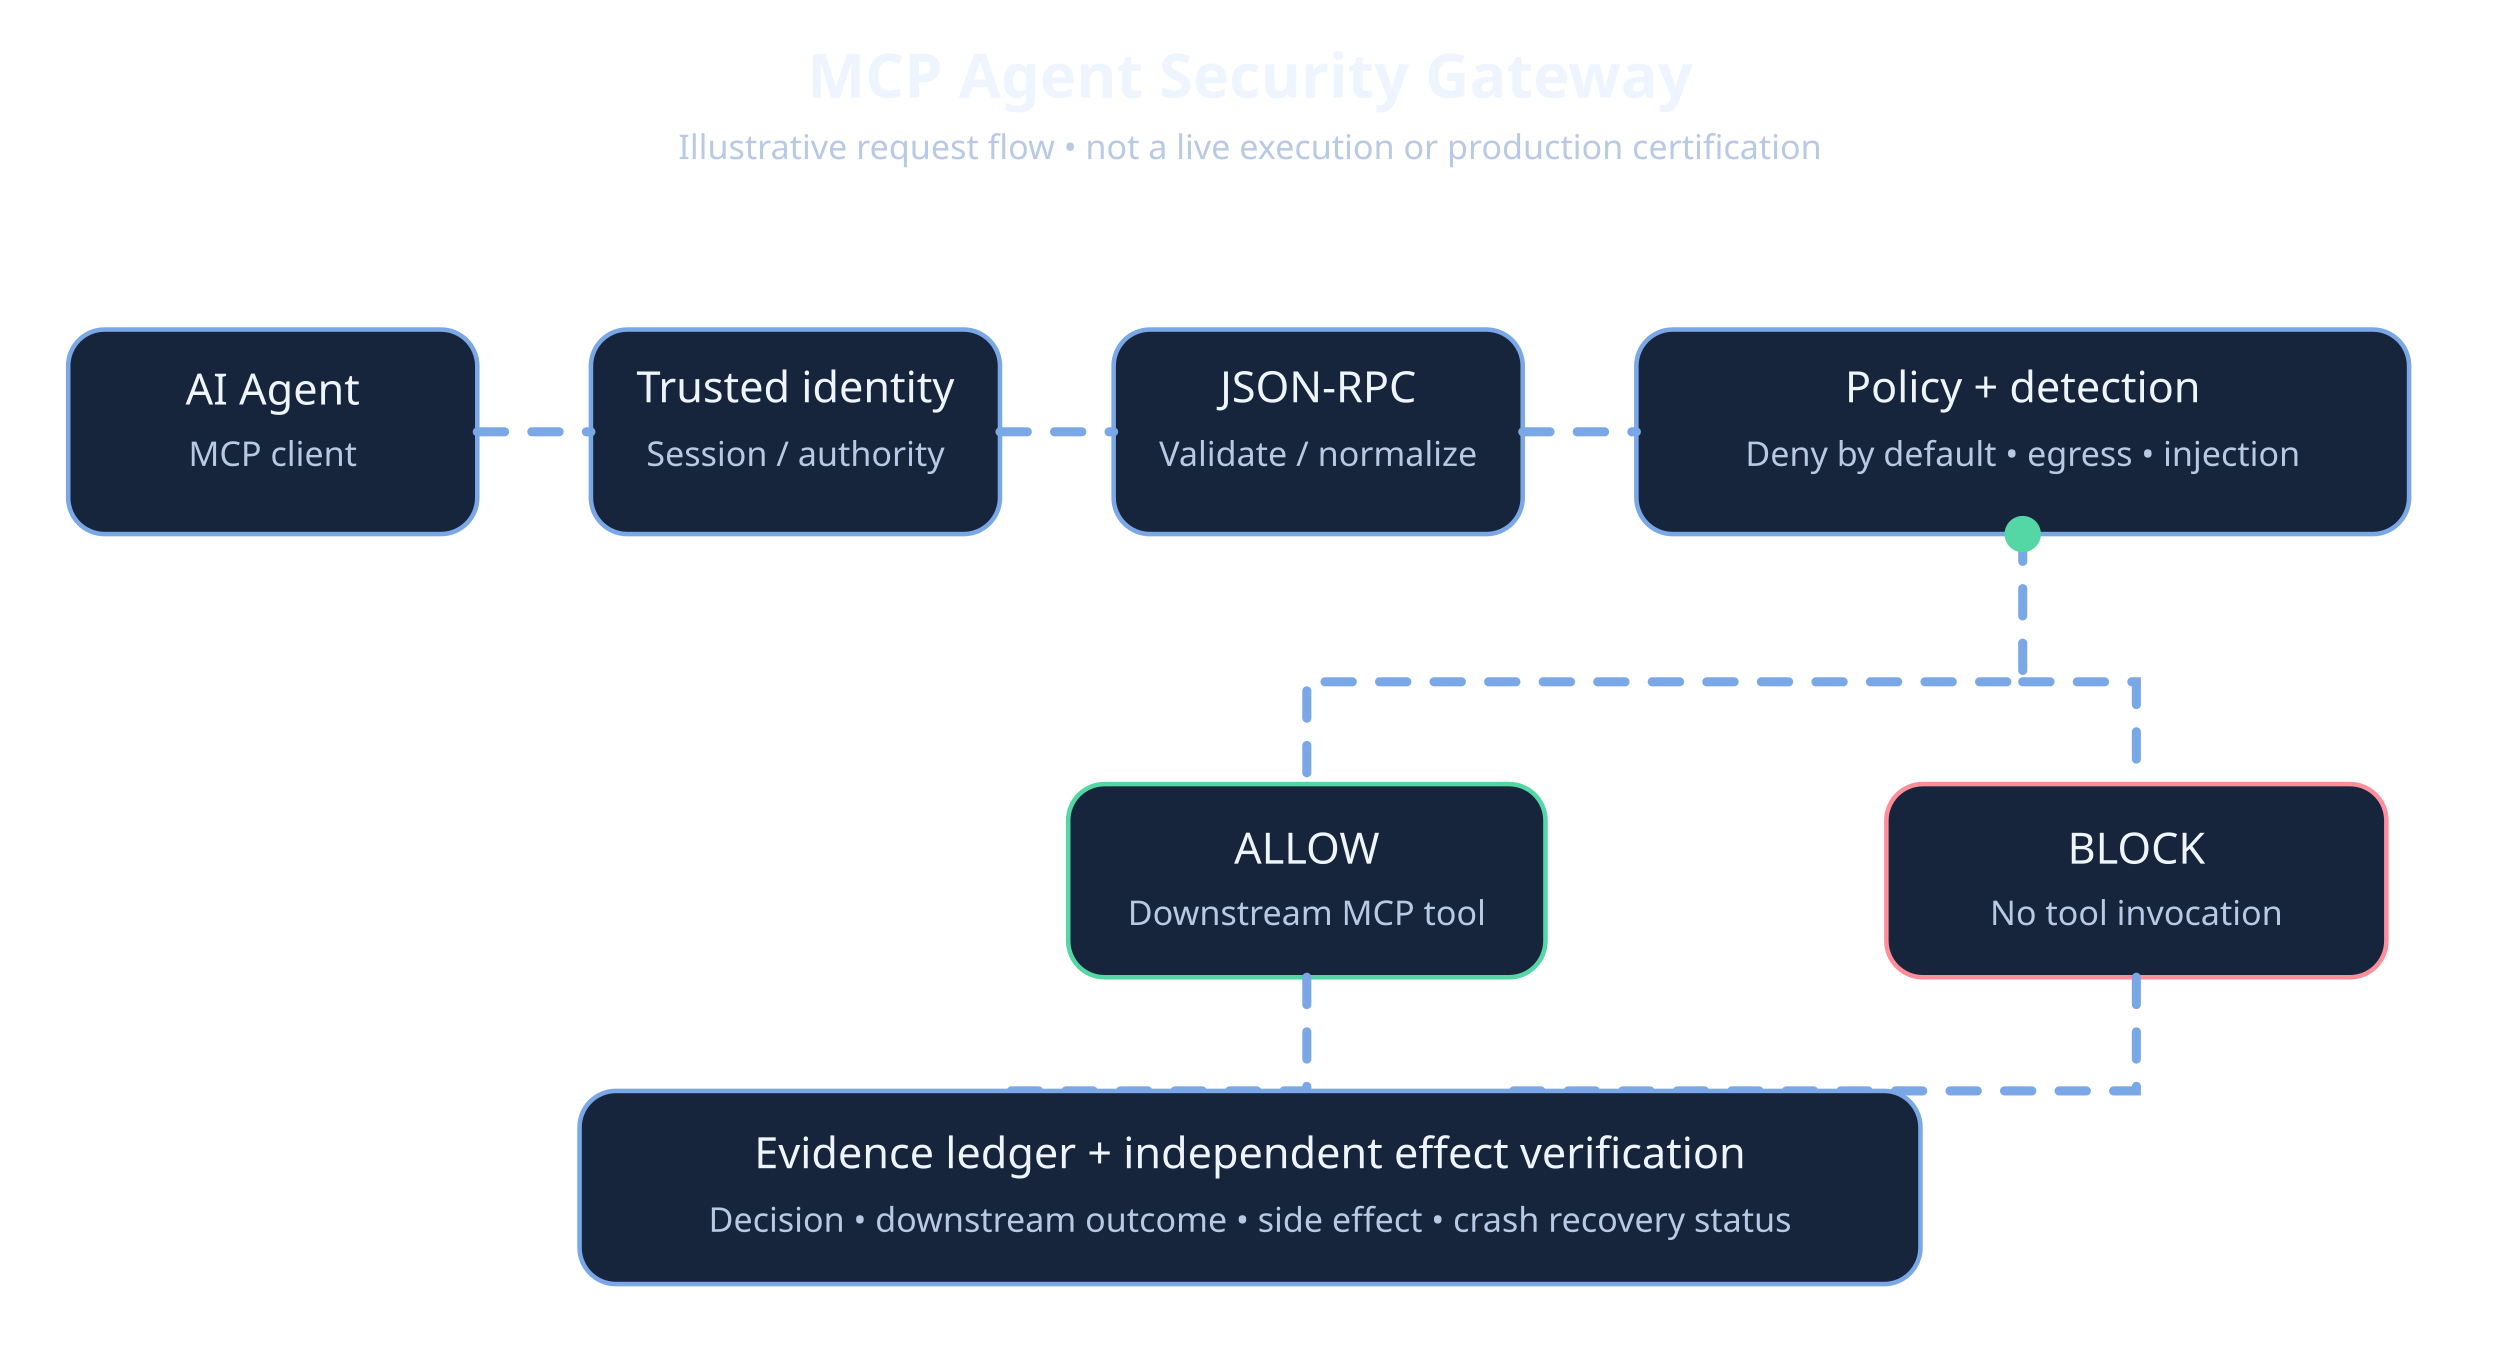
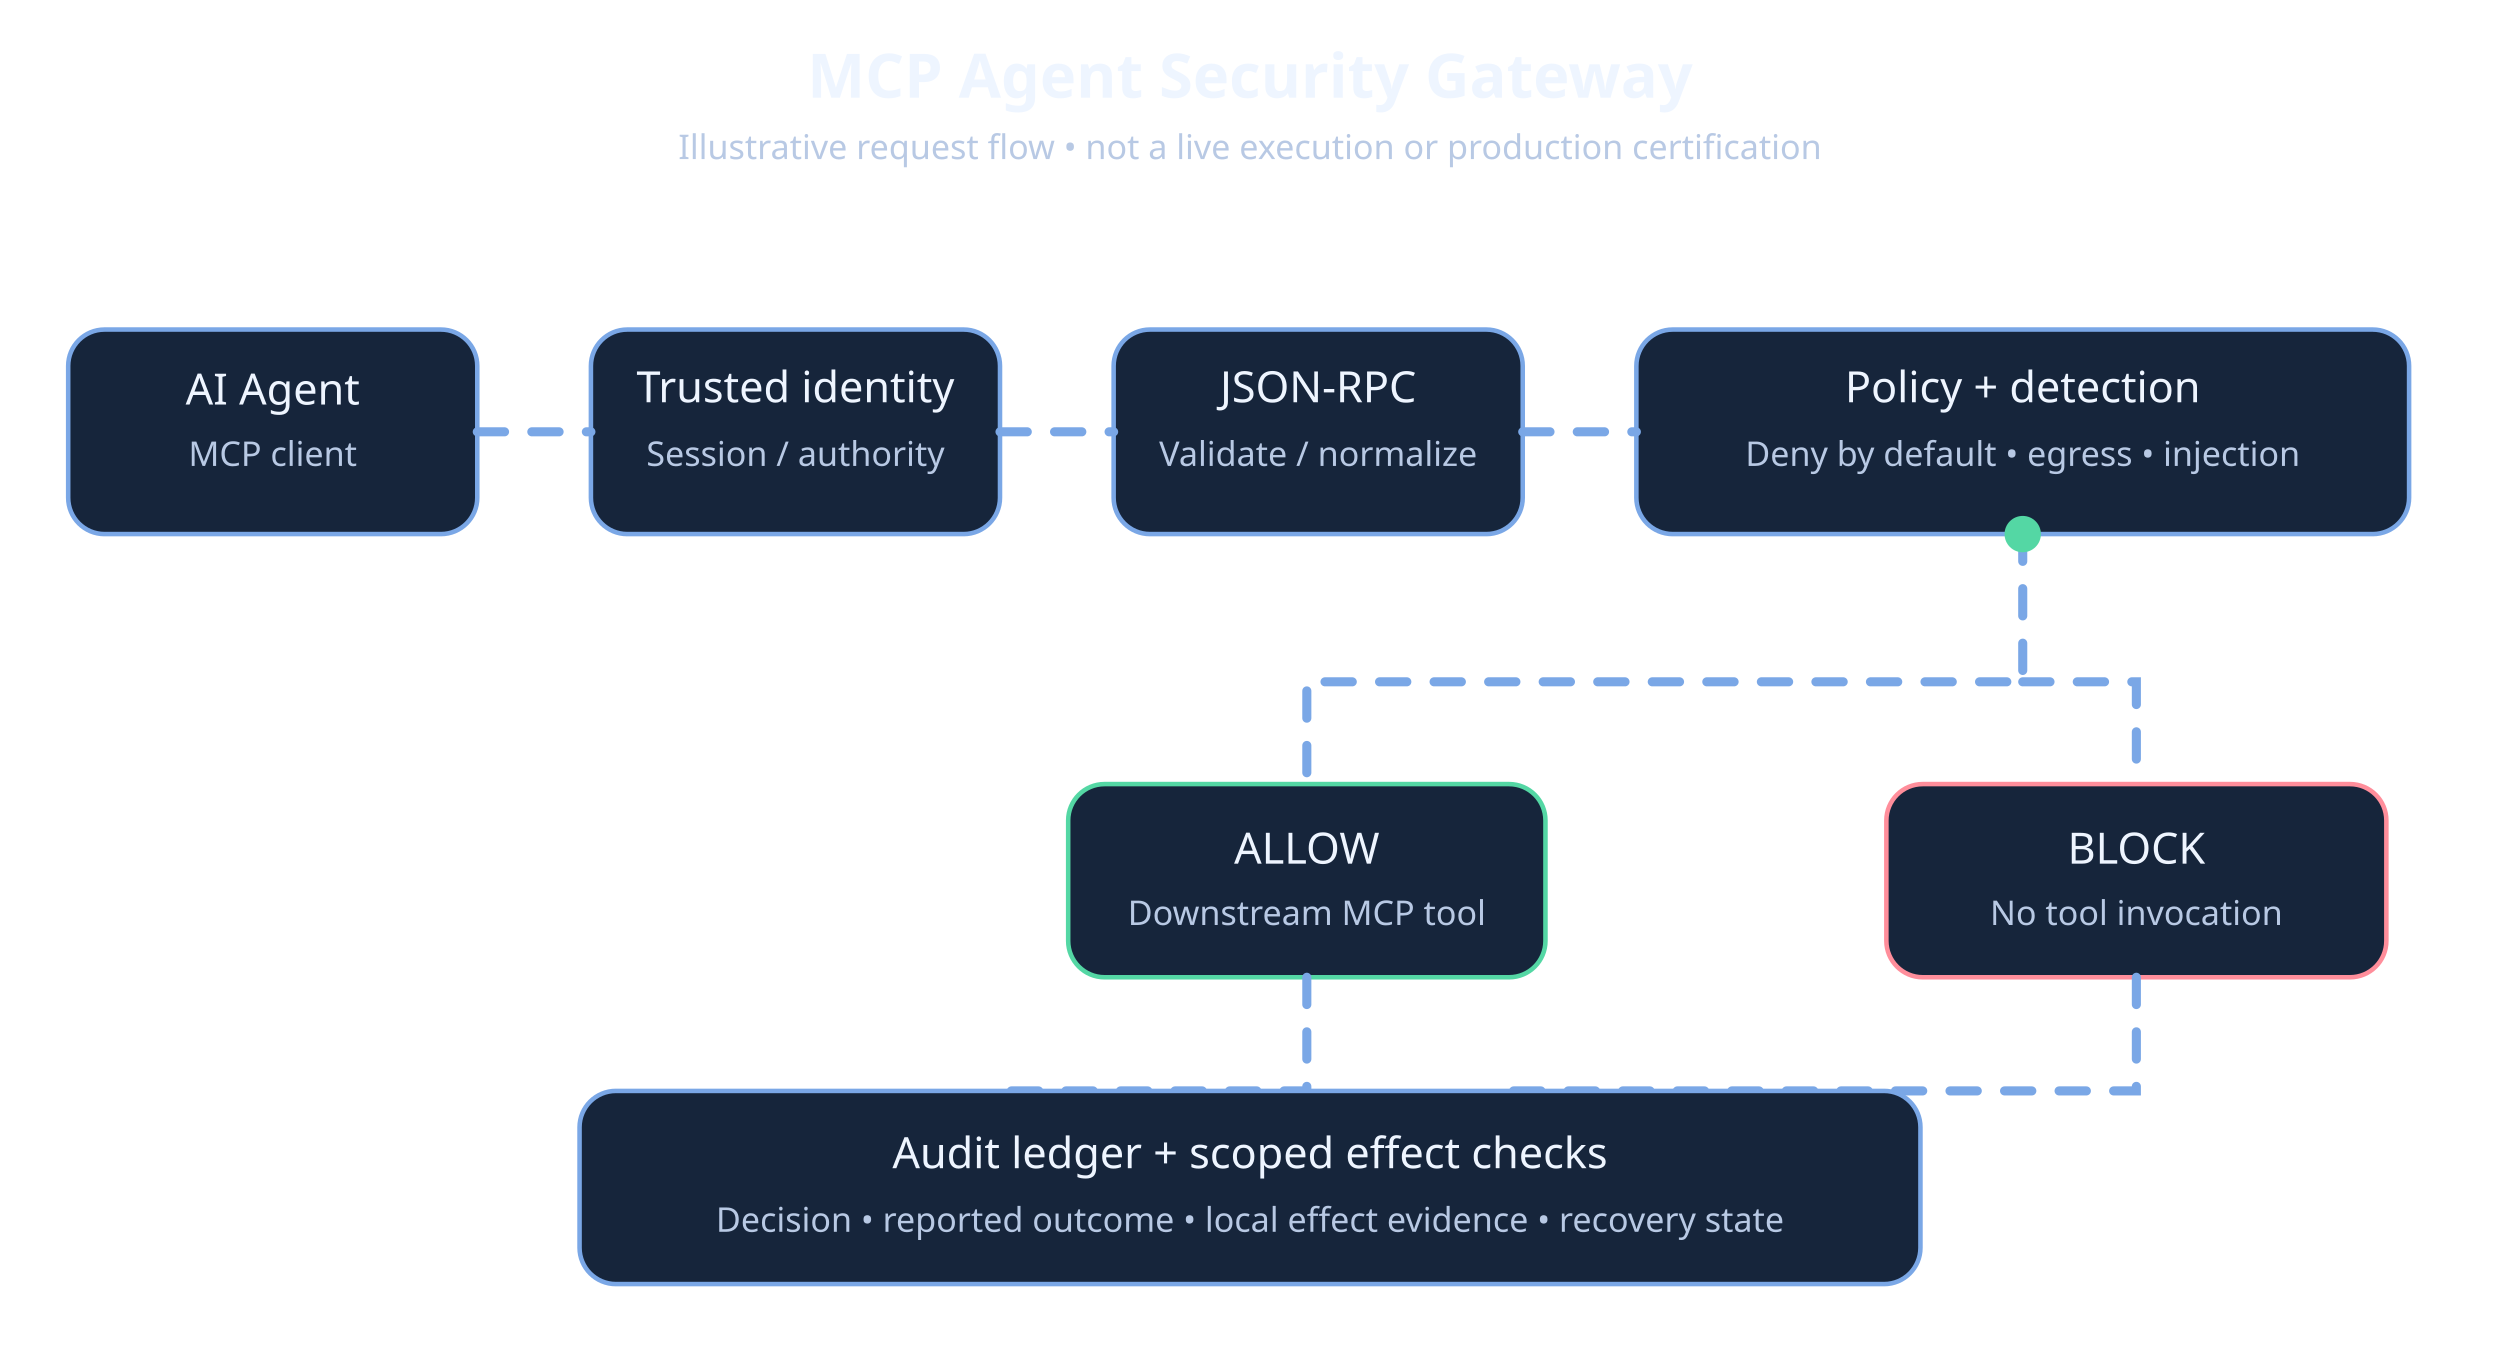
<svg xmlns="http://www.w3.org/2000/svg" viewBox="0 0 1100 600" role="img" aria-labelledby="title desc">
  <style>
svg{background:#0b1220;font:19px system-ui,sans-serif}text{fill:#eef5ff}.small{font-size:15px;fill:#b8c9e4}.box{fill:#16253b;stroke:#7aa7e6;stroke-width:2;rx:16}.ok{stroke:#54d7a4}.no{stroke:#ff8e9b}.path{fill:none;stroke:#7aa7e6;stroke-width:4;stroke-linecap:round;stroke-dasharray:12 12;animation:flow 2s linear infinite}.pulse{animation:pulse 2s ease-in-out infinite}@keyframes flow{to{stroke-dashoffset:-48}}@keyframes pulse{50%{opacity:.4}}@media(prefers-reduced-motion:reduce){.path,.pulse{animation:none}}
</style>
  <text x="550" y="43" text-anchor="middle" font-size="27" font-weight="bold">MCP Agent Security Gateway</text>
  <text x="550" y="70" text-anchor="middle" class="small">Illustrative request flow • not a live execution or production certification</text>
  <rect class="box" x="30" y="145" width="180" height="90" />
  <text x="120" y="178" text-anchor="middle">AI Agent</text>
  <text class="small" x="120" y="205" text-anchor="middle">MCP client</text>
  <rect class="box" x="260" y="145" width="180" height="90" />
  <text x="350" y="177" text-anchor="middle">Trusted identity</text>
  <text class="small" x="350" y="205" text-anchor="middle">Session / authority</text>
  <rect class="box" x="490" y="145" width="180" height="90" />
  <text x="580" y="177" text-anchor="middle">JSON-RPC</text>
  <text class="small" x="580" y="205" text-anchor="middle">Validate / normalize</text>
  <rect class="box" x="720" y="145" width="340" height="90" />
  <text x="890" y="177" text-anchor="middle">Policy + detection</text>
  <text class="small" x="890" y="205" text-anchor="middle">Deny by default • egress • injection</text>
  <path class="path" d="M210 190H260 M440 190H490 M670 190H720" />
  <path class="path" d="M890 235V300H575V345" />
  <path class="path" d="M890 300H940V345" />
  <rect class="box ok" x="470" y="345" width="210" height="85" />
  <text x="575" y="380" text-anchor="middle">ALLOW</text>
  <text class="small" x="575" y="407" text-anchor="middle">Downstream MCP tool</text>
  <rect class="box no" x="830" y="345" width="220" height="85" />
  <text x="940" y="380" text-anchor="middle">BLOCK</text>
  <text class="small" x="940" y="407" text-anchor="middle">No tool invocation</text>
  <path class="path" d="M575 430V480H440 M940 430V480H660" />
  <rect class="box" x="255" y="480" width="590" height="85" />
-   <text x="550" y="514" text-anchor="middle">Evidence ledger + independent effect verification</text>
-   <text class="small" x="550" y="542" text-anchor="middle">Decision • downstream outcome • side effect • crash recovery status</text>
+   <text x="550" y="514" text-anchor="middle">Audit ledger + scoped effect checks</text>
+   <text class="small" x="550" y="542" text-anchor="middle">Decision • reported outcome • local effect evidence • recovery state</text>
  <circle class="pulse" cx="890" cy="235" r="8" fill="#54d7a4" />
</svg>
